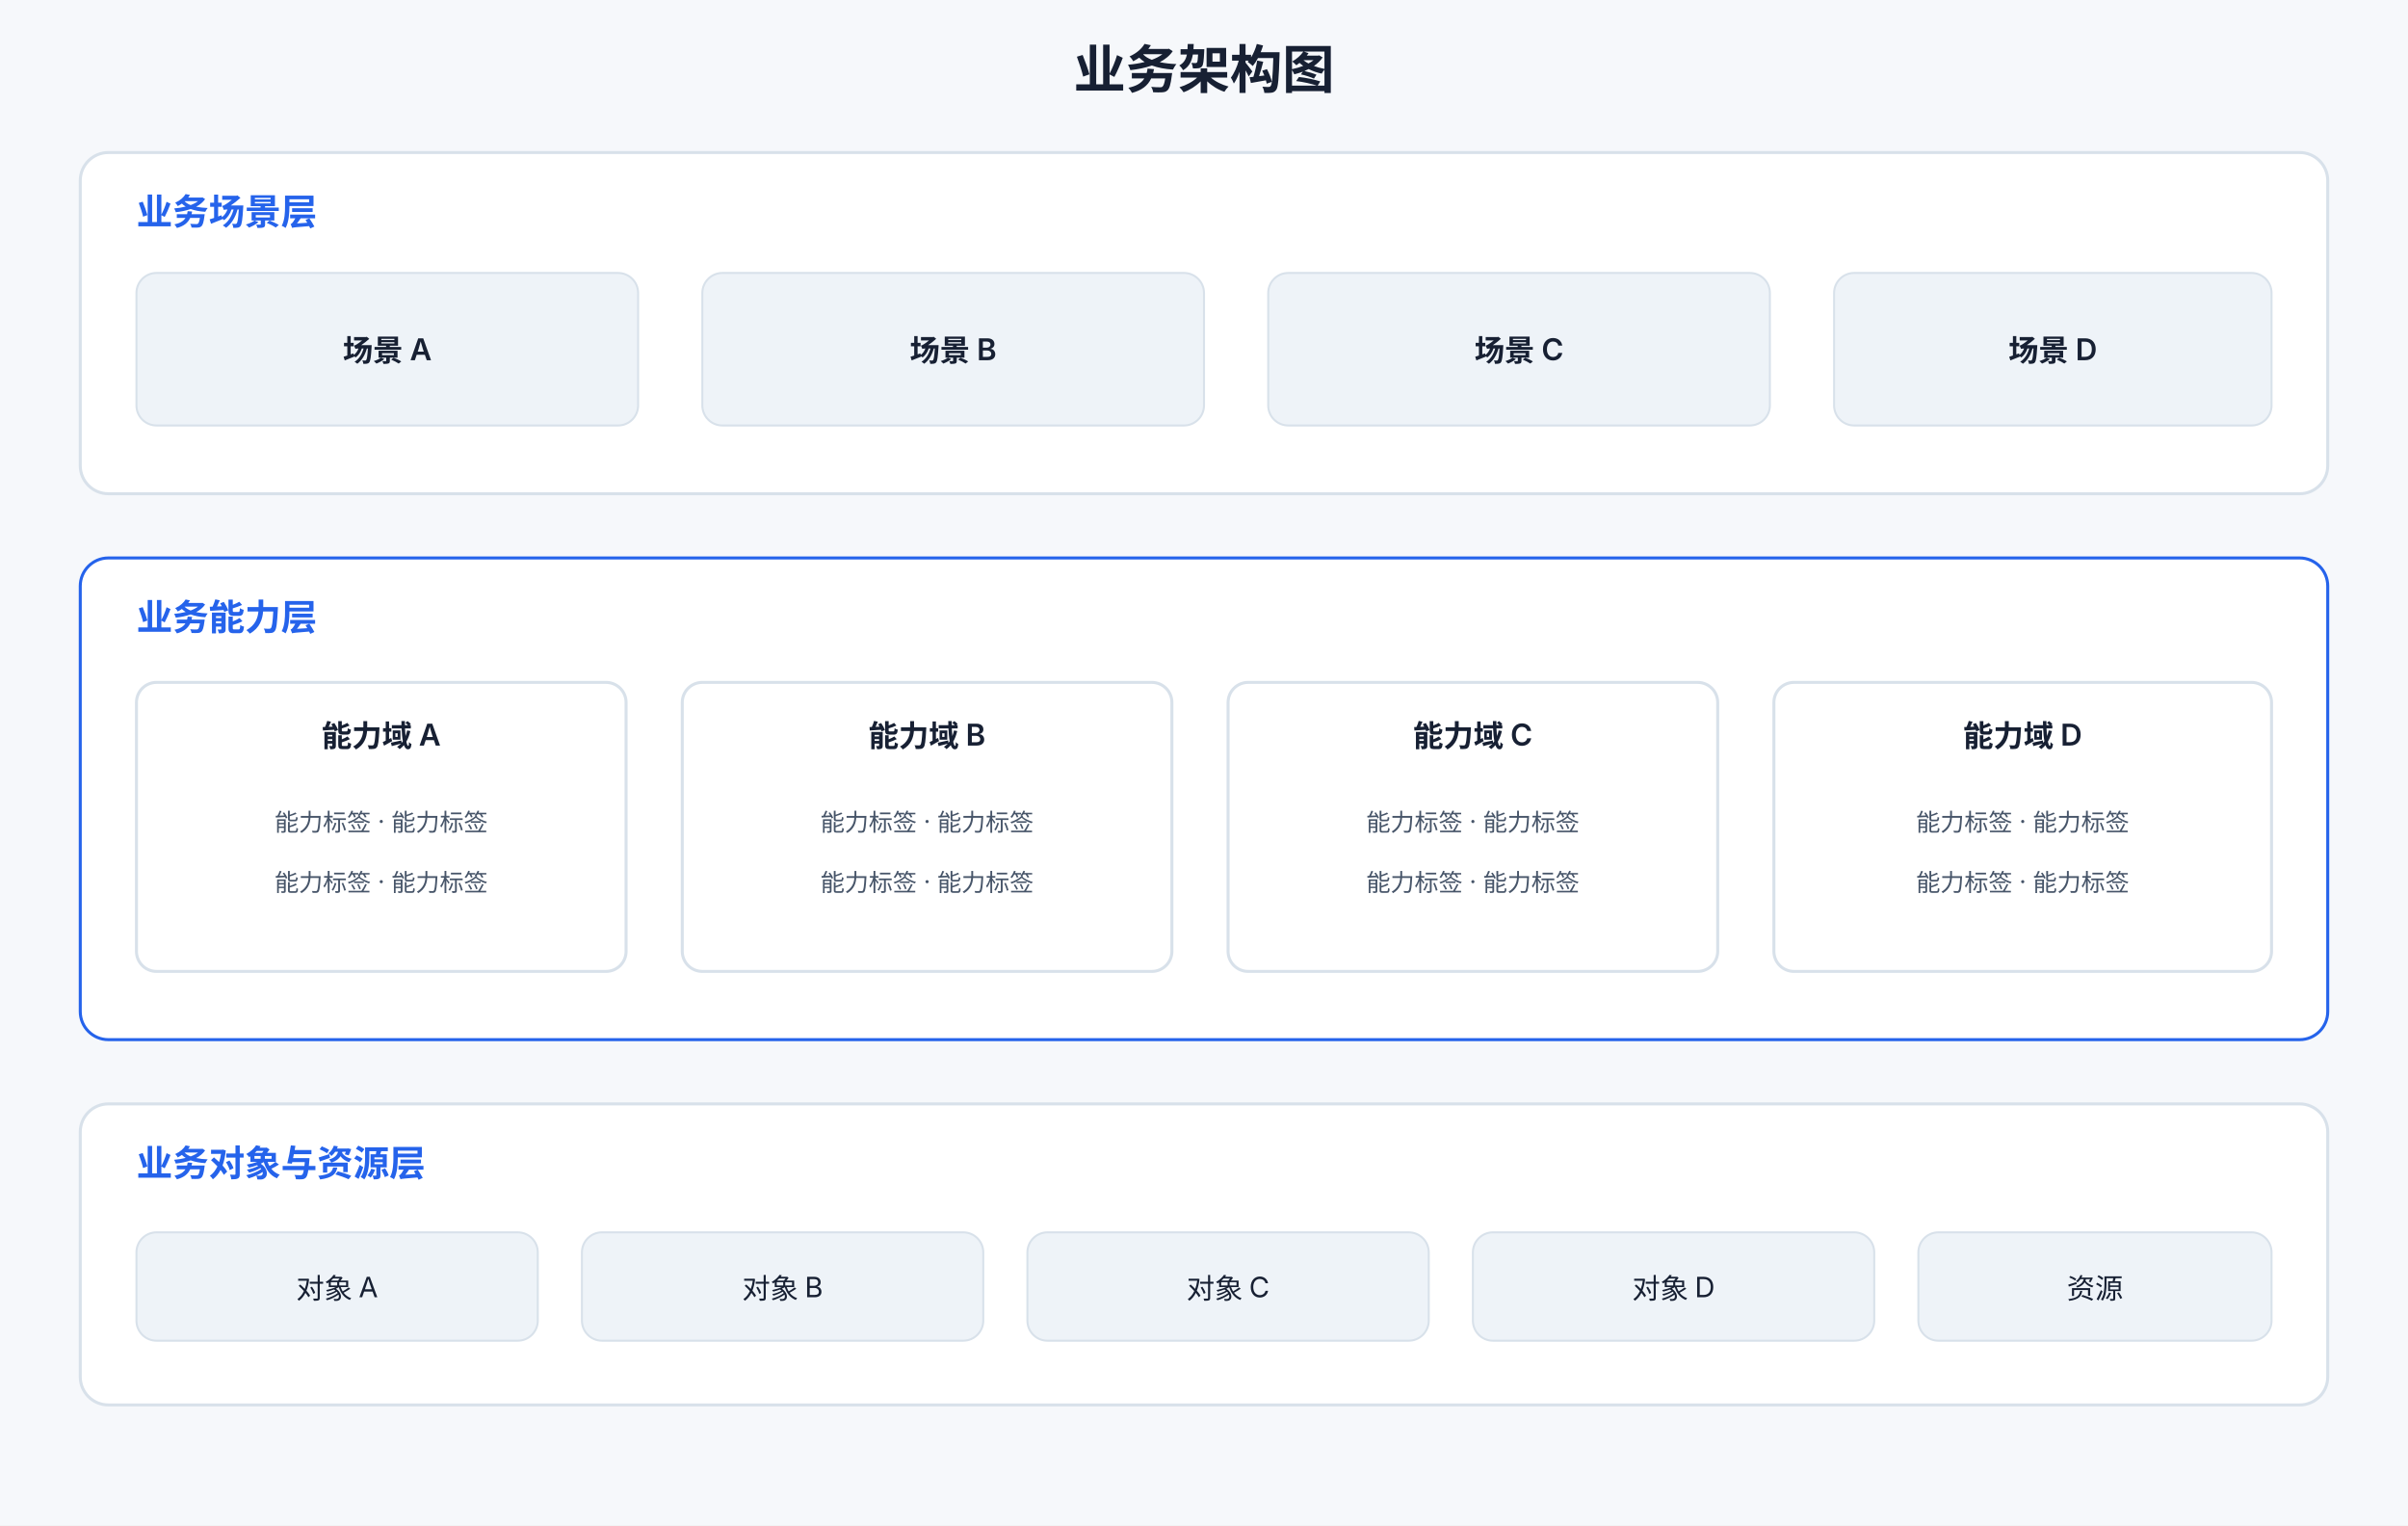
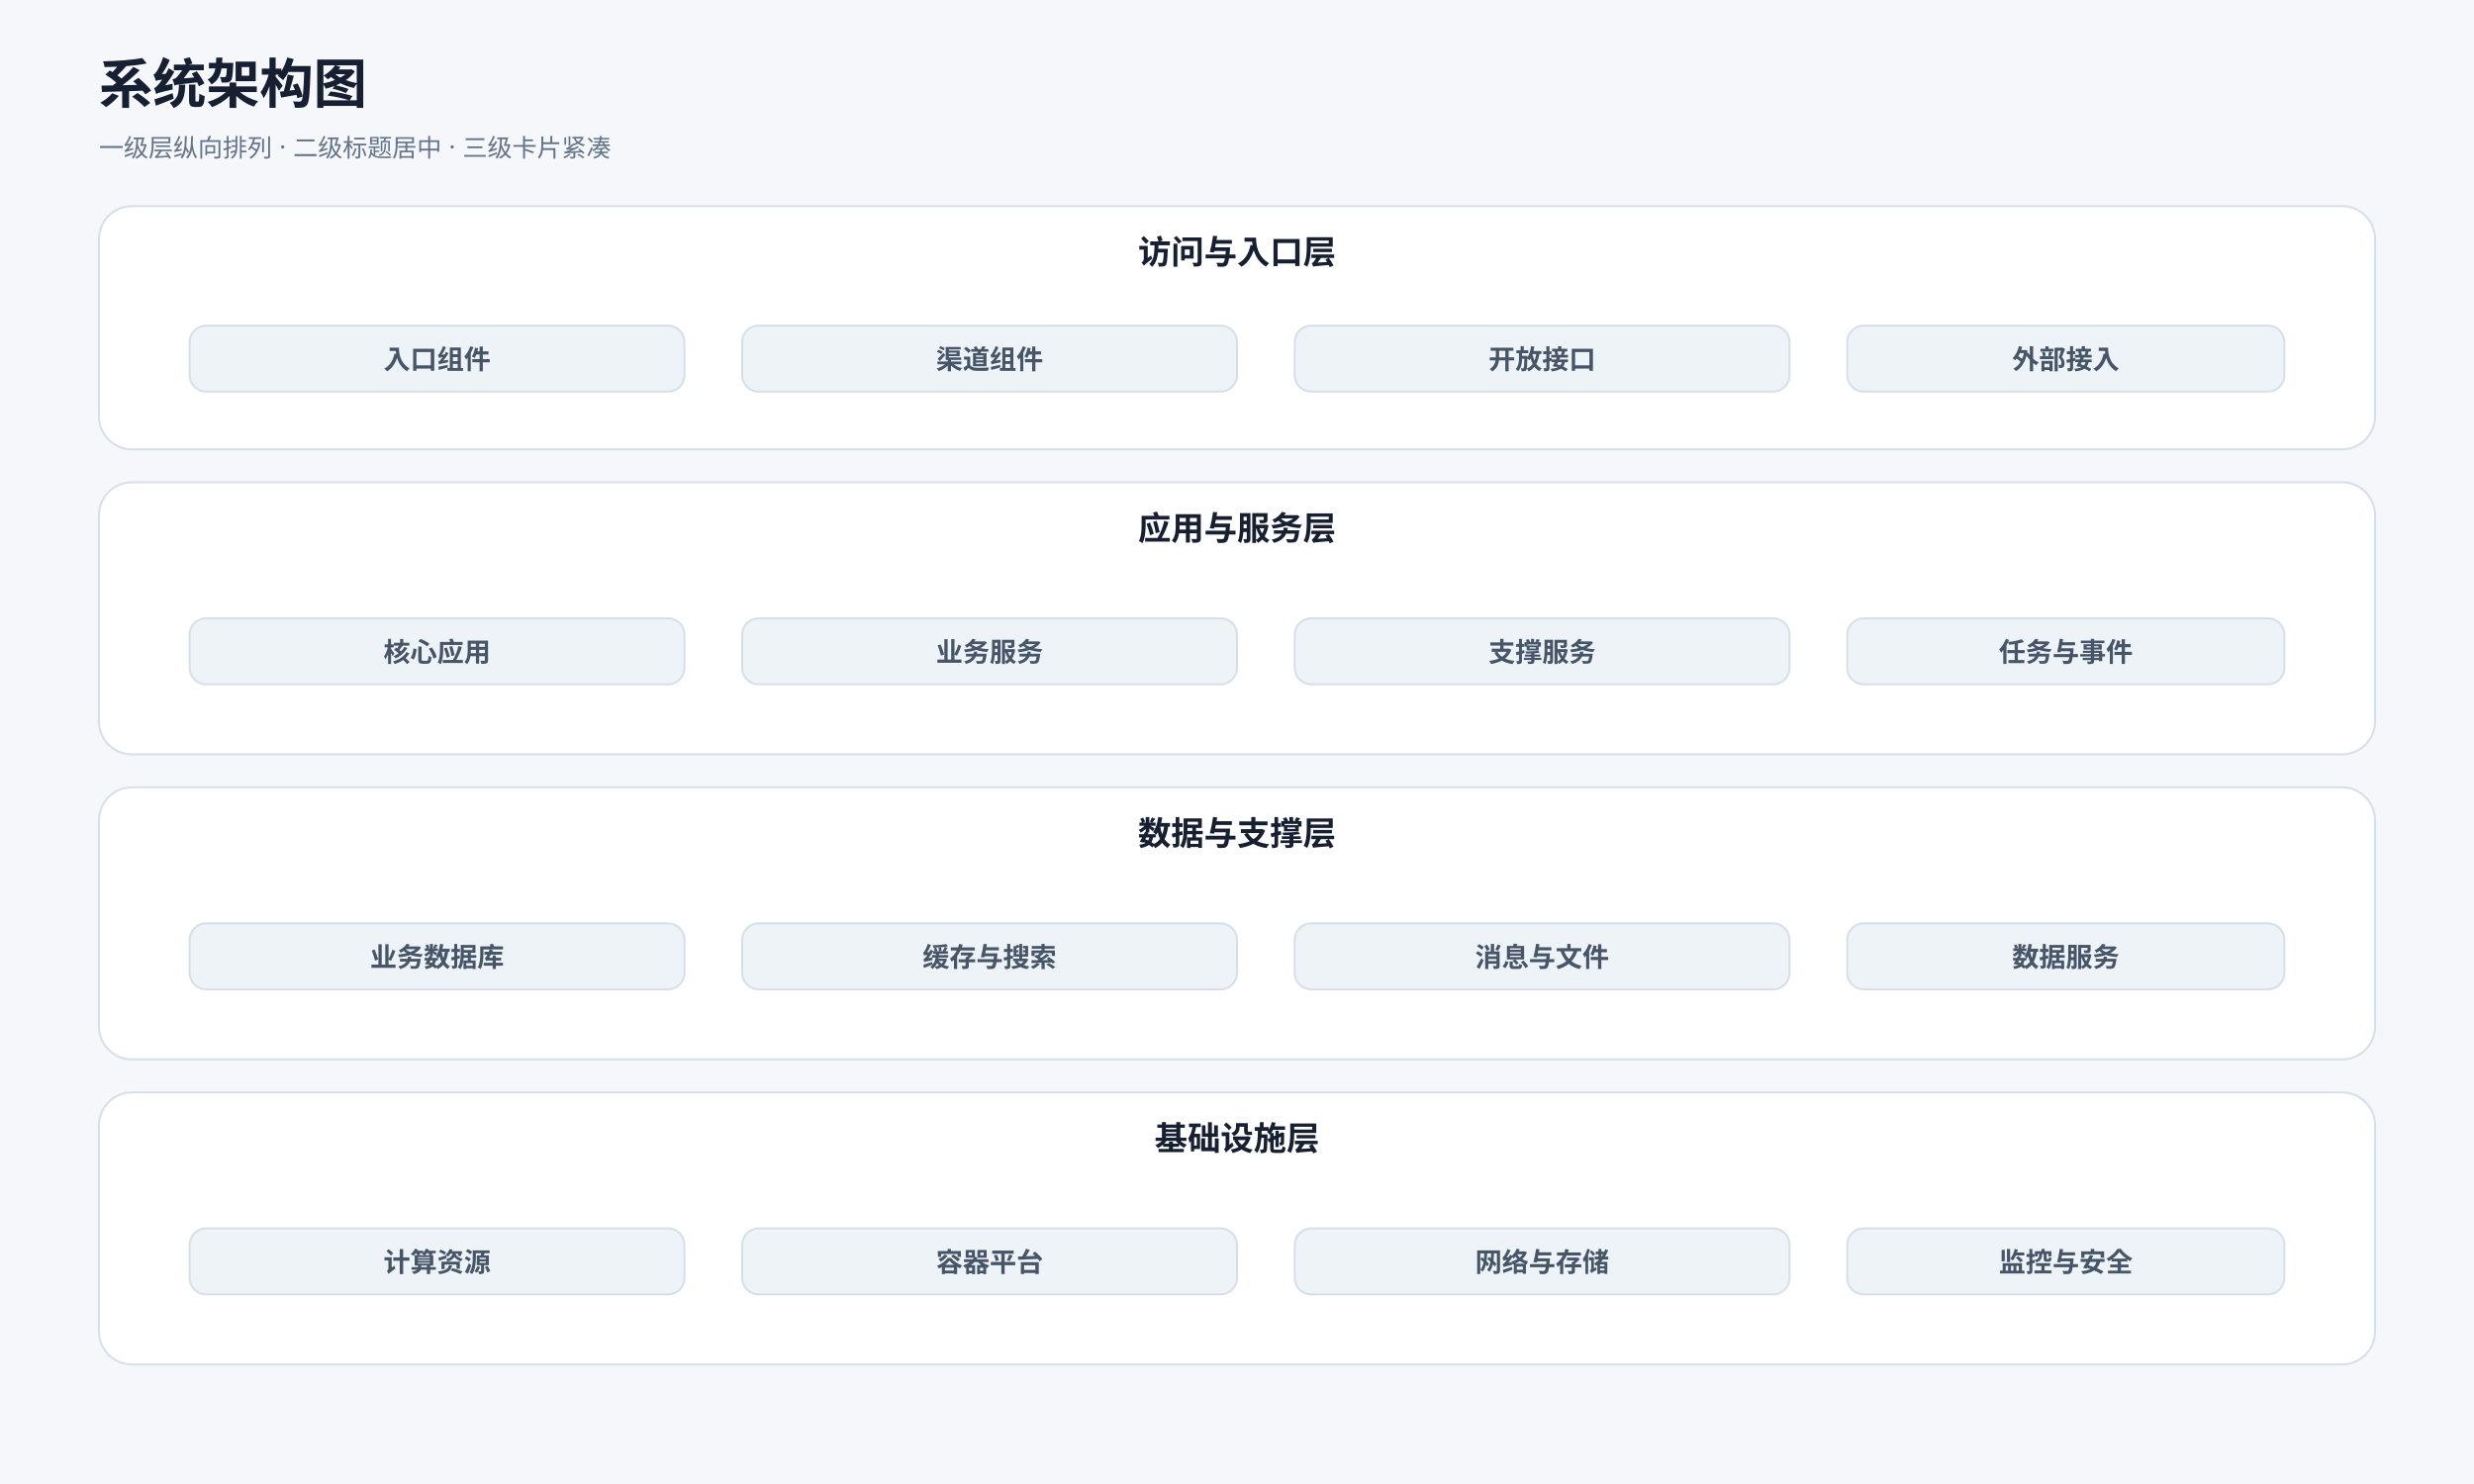
- <svg xmlns="http://www.w3.org/2000/svg" width="1200" height="760" viewBox="0 0 1200 760" role="img" aria-labelledby="title desc">
-   <rect width="1200" height="760" fill="#F6F8FB" />
-   <text x="600" y="44" text-anchor="middle" font-family="Inter, Noto Sans SC, Microsoft YaHei, sans-serif" font-size="26" font-weight="700" fill="#172033">业务架构图</text>
-   <g font-family="Inter, Noto Sans SC, Microsoft YaHei, sans-serif">
-     <rect x="40" y="76" width="1120" height="170" rx="14" fill="#FFFFFF" stroke="#D8E1EA" stroke-width="1.5" />
-     <text x="68" y="112" font-size="18" font-weight="700" fill="#2563EB">业务场景层</text>
-     <g fill="#EEF3F8" stroke="#D8E1EA">
-       <rect x="68" y="136" width="250" height="76" rx="10" />
-       <rect x="350" y="136" width="250" height="76" rx="10" />
-       <rect x="632" y="136" width="250" height="76" rx="10" />
-       <rect x="914" y="136" width="218" height="76" rx="10" />
-     </g>
-     <g font-size="15" font-weight="600" fill="#172033" text-anchor="middle">
-       <text x="193" y="180">场景 A</text>
-       <text x="475" y="180">场景 B</text>
-       <text x="757" y="180">场景 C</text>
-       <text x="1023" y="180">场景 D</text>
-     </g>
-     <rect x="40" y="278" width="1120" height="240" rx="14" fill="#FFFFFF" stroke="#2563EB" stroke-width="1.5" />
-     <text x="68" y="314" font-size="18" font-weight="700" fill="#2563EB">业务能力层</text>
-     <g fill="#FFFFFF" stroke="#D8E1EA" stroke-width="1.5">
-       <rect x="68" y="340" width="244" height="144" rx="10" />
-       <rect x="340" y="340" width="244" height="144" rx="10" />
-       <rect x="612" y="340" width="244" height="144" rx="10" />
-       <rect x="884" y="340" width="248" height="144" rx="10" />
-     </g>
-     <g font-size="15" font-weight="600" fill="#172033" text-anchor="middle">
-       <text x="190" y="372">能力域 A</text>
-       <text x="462" y="372">能力域 B</text>
-       <text x="734" y="372">能力域 C</text>
-       <text x="1008" y="372">能力域 D</text>
-     </g>
-     <g font-size="12" fill="#475569" text-anchor="middle">
-       <text x="190" y="414">能力标签 · 能力标签</text>
-       <text x="190" y="444">能力标签 · 能力标签</text>
-       <text x="462" y="414">能力标签 · 能力标签</text>
-       <text x="462" y="444">能力标签 · 能力标签</text>
-       <text x="734" y="414">能力标签 · 能力标签</text>
-       <text x="734" y="444">能力标签 · 能力标签</text>
-       <text x="1008" y="414">能力标签 · 能力标签</text>
-       <text x="1008" y="444">能力标签 · 能力标签</text>
-     </g>
-     <rect x="40" y="550" width="1120" height="150" rx="14" fill="#FFFFFF" stroke="#D8E1EA" stroke-width="1.5" />
-     <text x="68" y="586" font-size="18" font-weight="700" fill="#2563EB">业务对象与资源层</text>
-     <g fill="#EEF3F8" stroke="#D8E1EA">
-       <rect x="68" y="614" width="200" height="54" rx="10" />
-       <rect x="290" y="614" width="200" height="54" rx="10" />
-       <rect x="512" y="614" width="200" height="54" rx="10" />
-       <rect x="734" y="614" width="200" height="54" rx="10" />
-       <rect x="956" y="614" width="176" height="54" rx="10" />
-     </g>
-     <g font-size="14" fill="#172033" text-anchor="middle">
-       <text x="168" y="647">对象 A</text>
-       <text x="390" y="647">对象 B</text>
-       <text x="612" y="647">对象 C</text>
-       <text x="834" y="647">对象 D</text>
-       <text x="1044" y="647">资源</text>
-     </g>
+ <svg xmlns="http://www.w3.org/2000/svg" width="1200" height="720" viewBox="0 0 1200 720" role="img" aria-labelledby="title desc" font-family="Inter, Noto Sans SC, Microsoft YaHei, Arial, sans-serif">
+   <rect width="1200" height="720" fill="#F5F7FB" />
+   <text x="48" y="50" font-size="26" font-weight="700" fill="#172033">系统架构图</text>
+   <text x="48" y="76" font-size="12" fill="#64748B">一级层纵向排列 · 二级标题居中 · 三级卡片紧凑</text>
+   <g fill="#FFFFFF" stroke="#D7E0EA">
+     <rect x="48" y="100" width="1104" height="118" rx="16" />
+     <rect x="48" y="234" width="1104" height="132" rx="16" />
+     <rect x="48" y="382" width="1104" height="132" rx="16" />
+     <rect x="48" y="530" width="1104" height="132" rx="16" />
+   </g>
+   <g fill="#172033" font-size="16" font-weight="700" text-anchor="middle">
+     <text x="600" y="128">访问与入口层</text>
+     <text x="600" y="262">应用与服务层</text>
+     <text x="600" y="410">数据与支撑层</text>
+     <text x="600" y="558">基础设施层</text>
+   </g>
+   <g fill="#EEF3F8" stroke="#D7E0EA">
+     <rect id="a1" data-role="node" x="92" y="158" width="240" height="32" rx="8" />
+     <rect id="a2" data-role="node" x="360" y="158" width="240" height="32" rx="8" />
+     <rect id="a3" data-role="node" x="628" y="158" width="240" height="32" rx="8" />
+     <rect id="a4" data-role="node" x="896" y="158" width="212" height="32" rx="8" />
+     <rect id="b1" data-role="node" x="92" y="300" width="240" height="32" rx="8" />
+     <rect id="b2" data-role="node" x="360" y="300" width="240" height="32" rx="8" />
+     <rect id="b3" data-role="node" x="628" y="300" width="240" height="32" rx="8" />
+     <rect id="b4" data-role="node" x="896" y="300" width="212" height="32" rx="8" />
+     <rect id="c1" data-role="node" x="92" y="448" width="240" height="32" rx="8" />
+     <rect id="c2" data-role="node" x="360" y="448" width="240" height="32" rx="8" />
+     <rect id="c3" data-role="node" x="628" y="448" width="240" height="32" rx="8" />
+     <rect id="c4" data-role="node" x="896" y="448" width="212" height="32" rx="8" />
+     <rect id="d1" data-role="node" x="92" y="596" width="240" height="32" rx="8" />
+     <rect id="d2" data-role="node" x="360" y="596" width="240" height="32" rx="8" />
+     <rect id="d3" data-role="node" x="628" y="596" width="240" height="32" rx="8" />
+     <rect id="d4" data-role="node" x="896" y="596" width="212" height="32" rx="8" />
+   </g>
+   <g fill="#475569" font-size="13" font-weight="600" text-anchor="middle">
+     <text x="212" y="179">入口组件</text>
+     <text x="480" y="179">渠道组件</text>
+     <text x="748" y="179">开放接口</text>
+     <text x="1002" y="179">外部接入</text>
+     <text x="212" y="321">核心应用</text>
+     <text x="480" y="321">业务服务</text>
+     <text x="748" y="321">支撑服务</text>
+     <text x="1002" y="321">任务与事件</text>
+     <text x="212" y="469">业务数据库</text>
+     <text x="480" y="469">缓存与搜索</text>
+     <text x="748" y="469">消息与文件</text>
+     <text x="1002" y="469">数据服务</text>
+     <text x="212" y="617">计算资源</text>
+     <text x="480" y="617">容器平台</text>
+     <text x="748" y="617">网络与存储</text>
+     <text x="1002" y="617">监控与安全</text>
  </g>
</svg>
